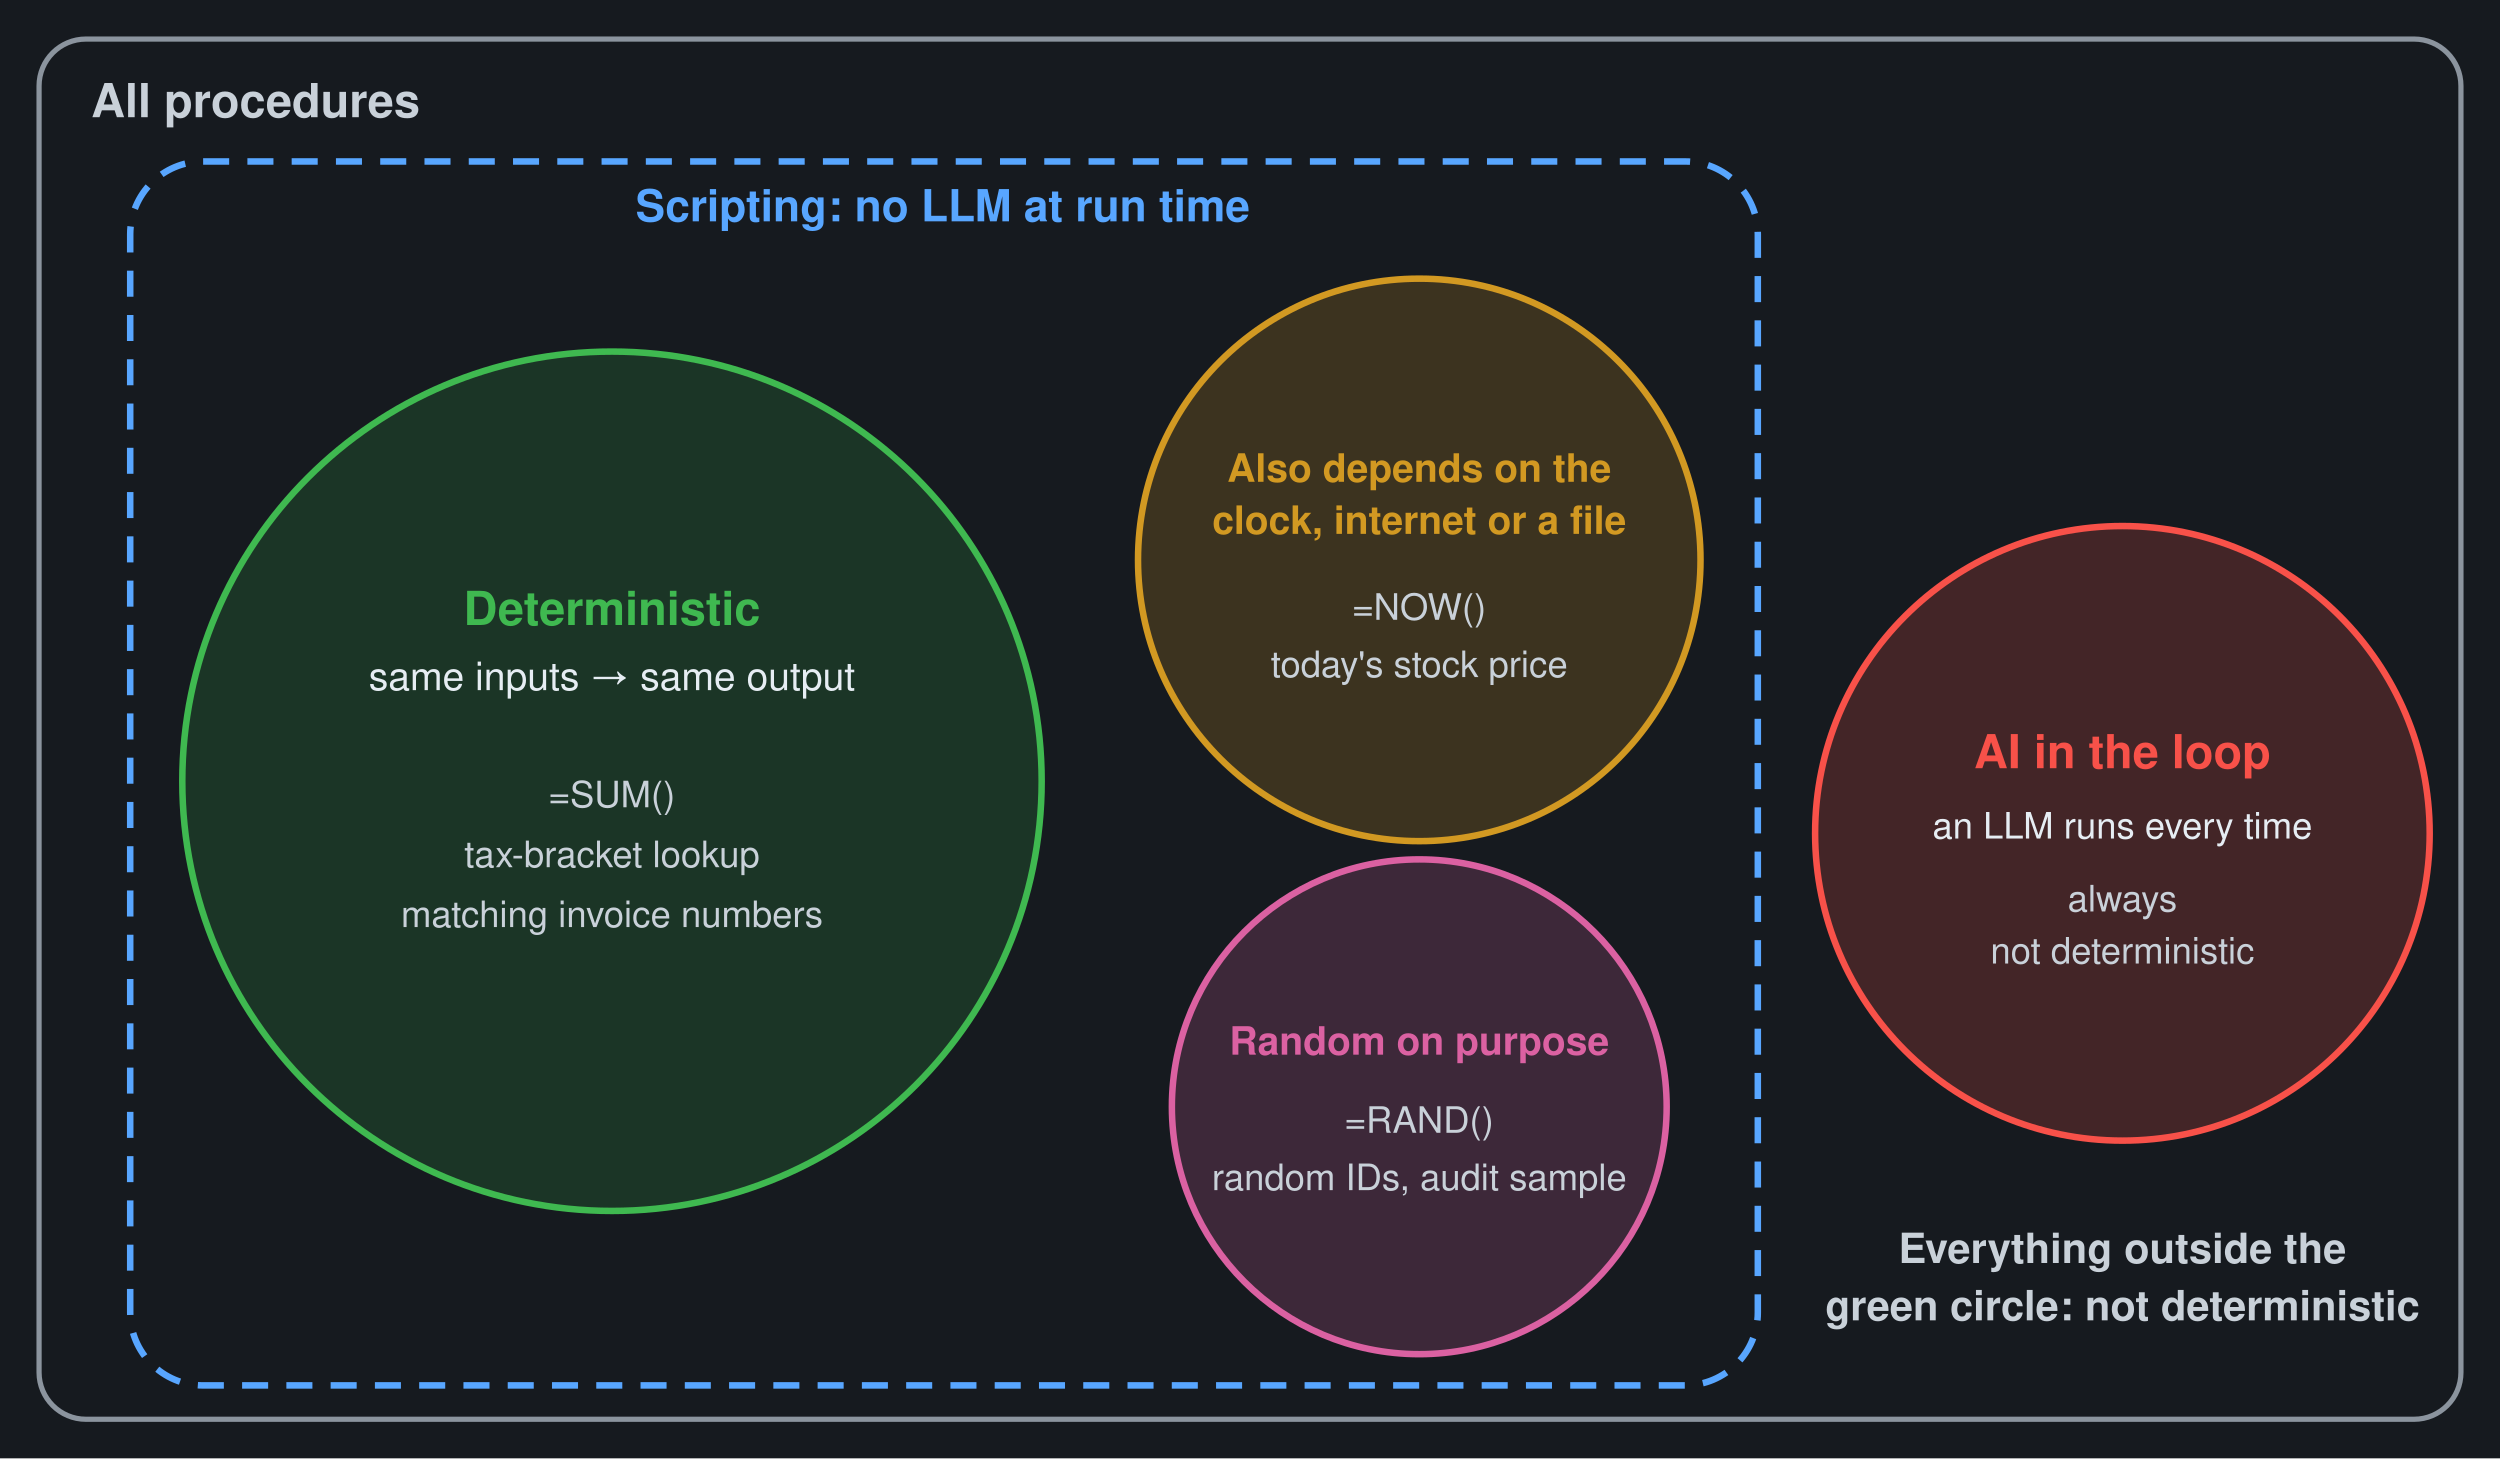
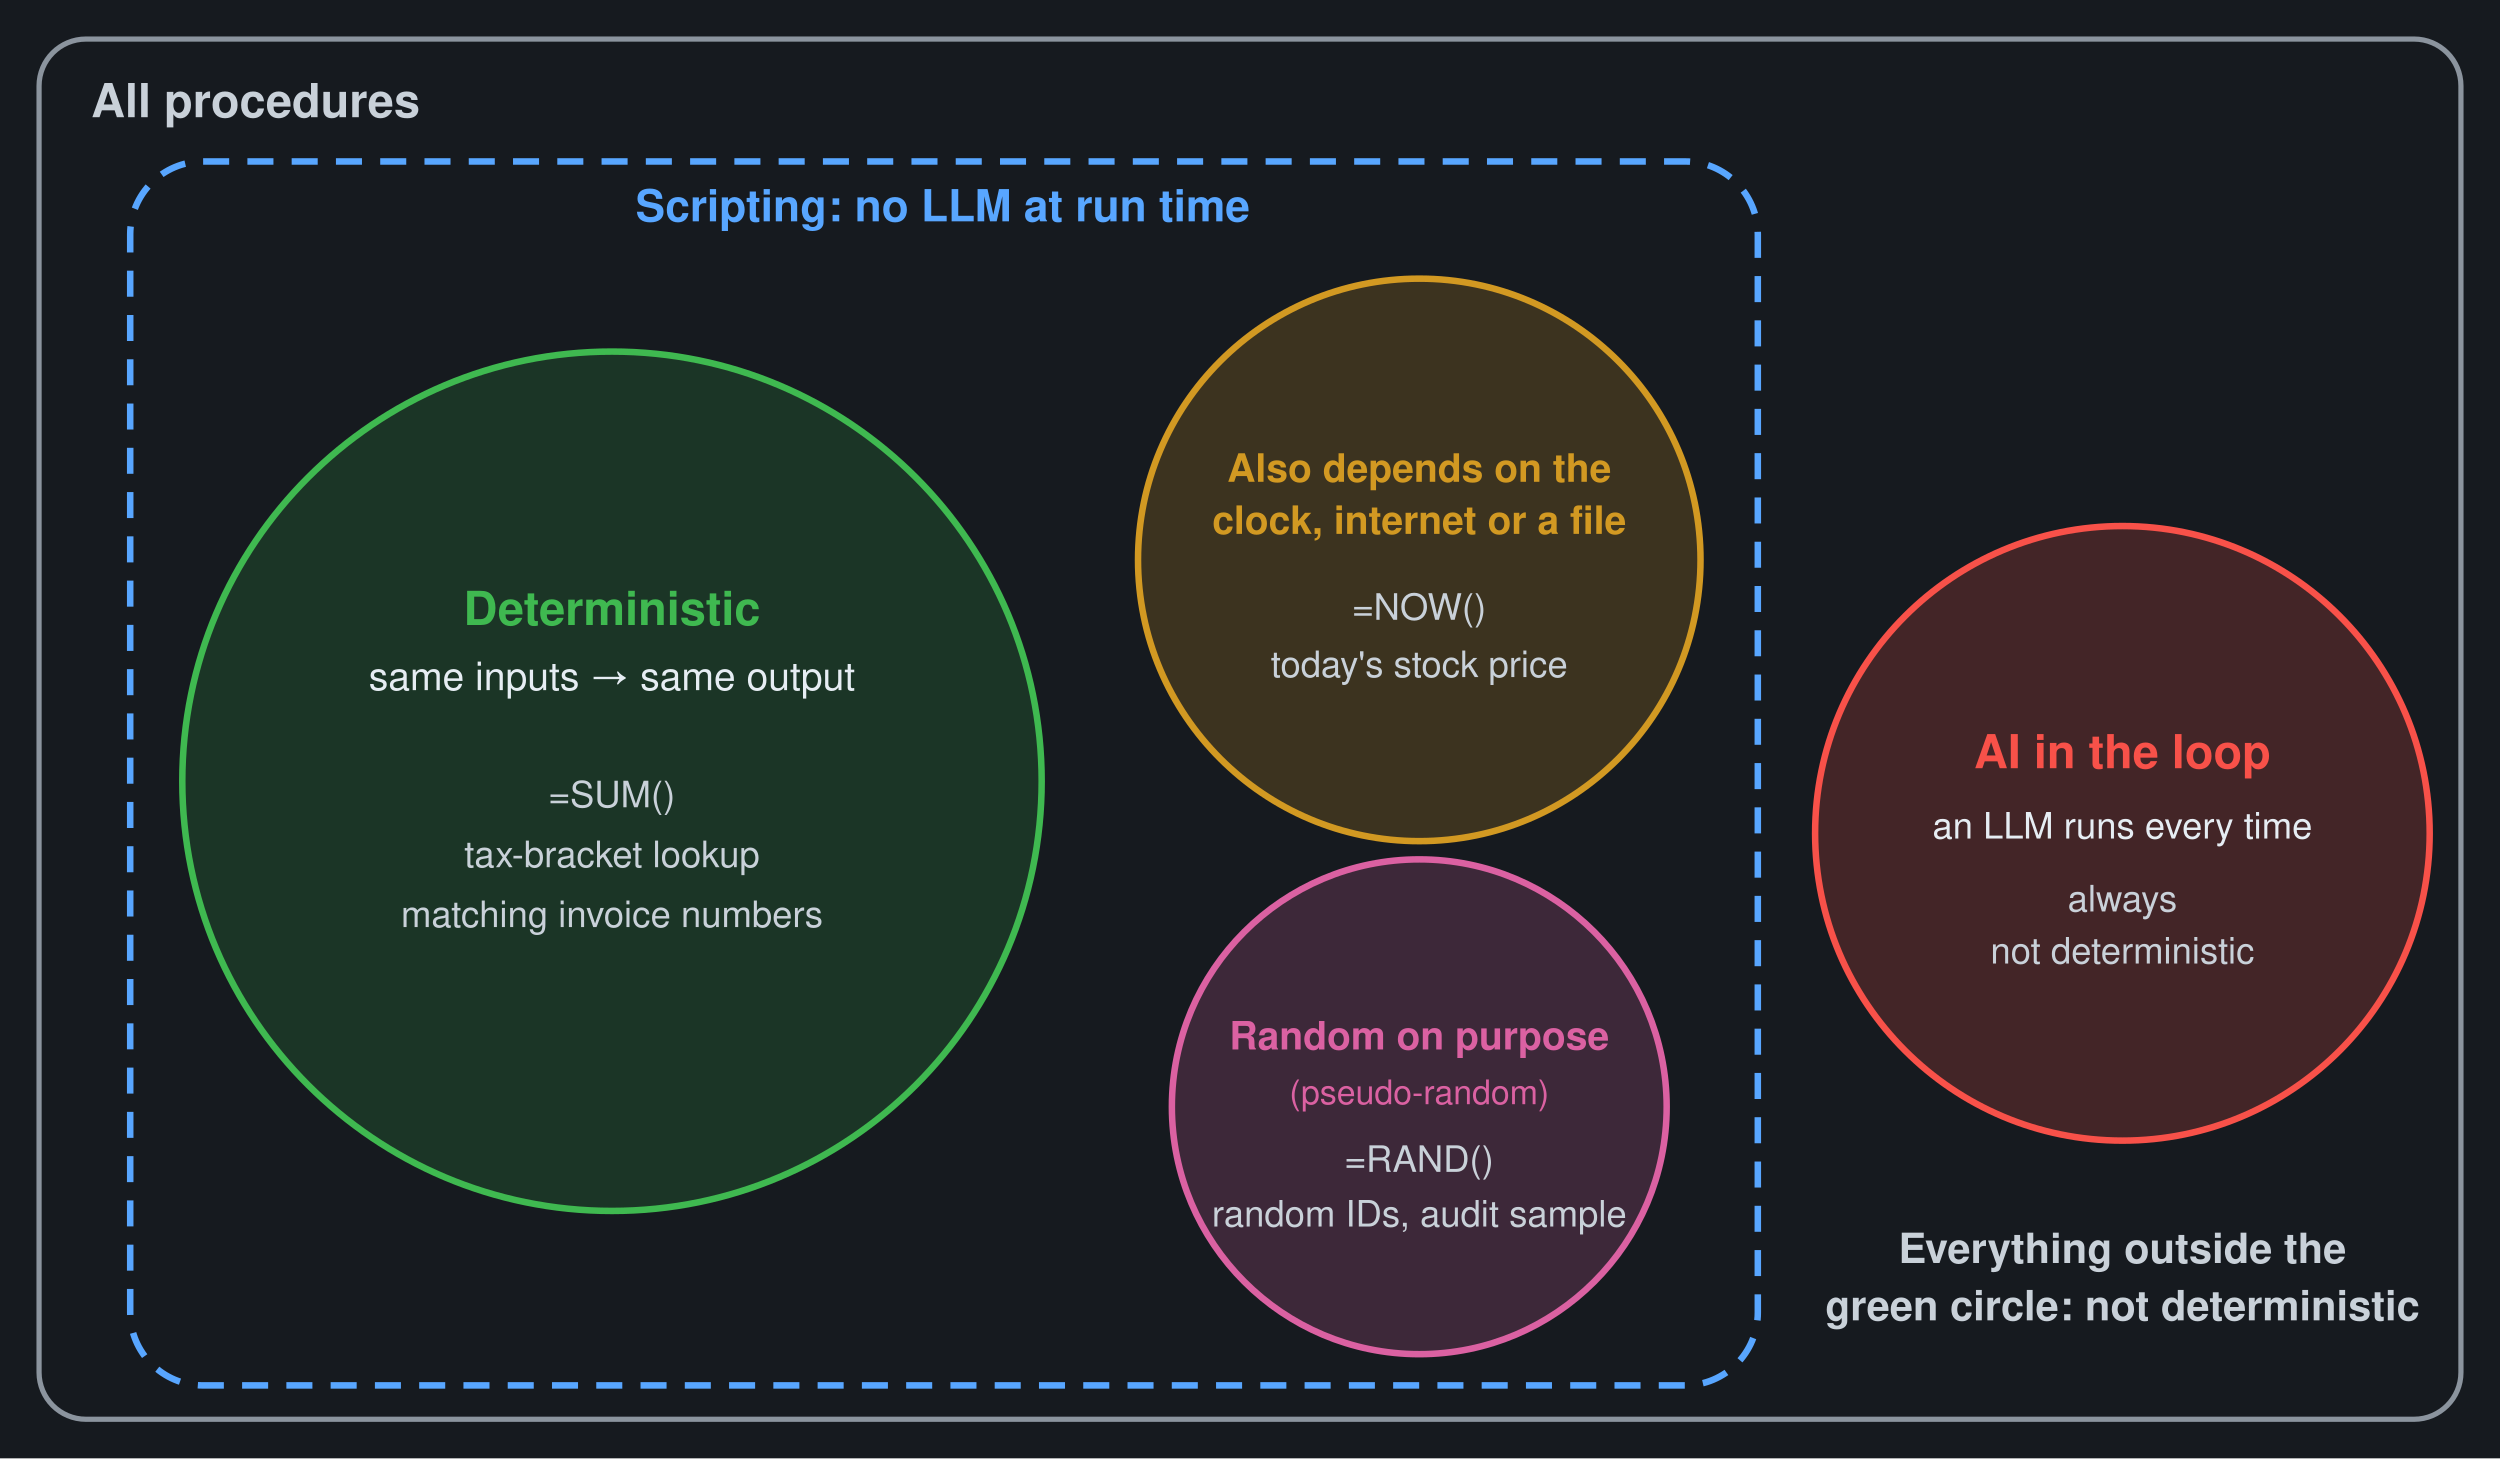
<svg xmlns="http://www.w3.org/2000/svg" width="960" height="560" viewBox="0 0 960 560" font-family="Segoe UI, Helvetica, Arial, sans-serif">
  <rect x="0" y="0" width="960" height="560" fill="#161a1f" />
  <rect x="15" y="15" width="930" height="530" rx="18" fill="none" stroke="#8b949e" stroke-width="2" />
  <text x="35" y="45" fill="#c9d1d9" font-size="18" font-weight="600">All procedures</text>
  <rect x="50" y="62" width="625" height="470" rx="28" fill="none" stroke="#58a6ff" stroke-width="2.5" stroke-dasharray="10 7" />
  <text x="362" y="85" fill="#58a6ff" font-size="17" font-weight="700" text-anchor="middle">Scripting: no LLM at run time</text>
  <circle cx="235" cy="300" r="165" fill="#2ea04333" stroke="#3fb950" stroke-width="2.5" />
  <text x="235" y="240" fill="#3fb950" font-size="18" font-weight="700" text-anchor="middle">Deterministic</text>
  <text x="235" y="265" fill="#e6edf3" font-size="15" text-anchor="middle">same inputs → same output</text>
  <text x="235" y="310" fill="#c9d1d9" font-size="14" text-anchor="middle">=SUM()</text>
  <text x="235" y="333" fill="#c9d1d9" font-size="14" text-anchor="middle">tax-bracket lookup</text>
  <text x="235" y="356" fill="#c9d1d9" font-size="14" text-anchor="middle">matching invoice numbers</text>
  <text x="815" y="485" fill="#c9d1d9" font-size="16" font-weight="600" text-anchor="middle">Everything outside the</text>
  <text x="815" y="507" fill="#c9d1d9" font-size="16" font-weight="600" text-anchor="middle">green circle: not deterministic</text>
  <circle cx="545" cy="215" r="108" fill="#d2992233" stroke="#d29922" stroke-width="2.5" />
  <text x="545" y="185" fill="#d29922" font-size="15" font-weight="700" text-anchor="middle">Also depends on the</text>
  <text x="545" y="205" fill="#d29922" font-size="15" font-weight="700" text-anchor="middle">clock, internet or a file</text>
  <text x="545" y="238" fill="#c9d1d9" font-size="14" text-anchor="middle">=NOW()</text>
  <text x="545" y="260" fill="#c9d1d9" font-size="14" text-anchor="middle">today's stock price</text>
  <circle cx="545" cy="425" r="95" fill="#db61a233" stroke="#db61a2" stroke-width="2.5" />
-   <text x="545" y="405" fill="#db61a2" font-size="15" font-weight="700" text-anchor="middle">Random on purpose</text>
-   <text x="545" y="435" fill="#c9d1d9" font-size="14" text-anchor="middle">=RAND()</text>
-   <text x="545" y="457" fill="#c9d1d9" font-size="14" text-anchor="middle">random IDs, audit sample</text>
+   <text x="545" y="403" fill="#db61a2" font-size="15" font-weight="700" text-anchor="middle">Random on purpose</text>
+   <text x="545" y="424" fill="#db61a2" font-size="13" text-anchor="middle">(pseudo-random)</text>
+   <text x="545" y="450" fill="#c9d1d9" font-size="14" text-anchor="middle">=RAND()</text>
+   <text x="545" y="471" fill="#c9d1d9" font-size="14" text-anchor="middle">random IDs, audit sample</text>
  <circle cx="815" cy="320" r="118" fill="#f8514933" stroke="#f85149" stroke-width="2.5" />
  <text x="815" y="295" fill="#f85149" font-size="18" font-weight="700" text-anchor="middle">AI in the loop</text>
  <text x="815" y="322" fill="#e6edf3" font-size="14" text-anchor="middle">an LLM runs every time</text>
  <text x="815" y="350" fill="#c9d1d9" font-size="14" text-anchor="middle">always</text>
  <text x="815" y="370" fill="#c9d1d9" font-size="14" text-anchor="middle">not deterministic</text>
</svg>
